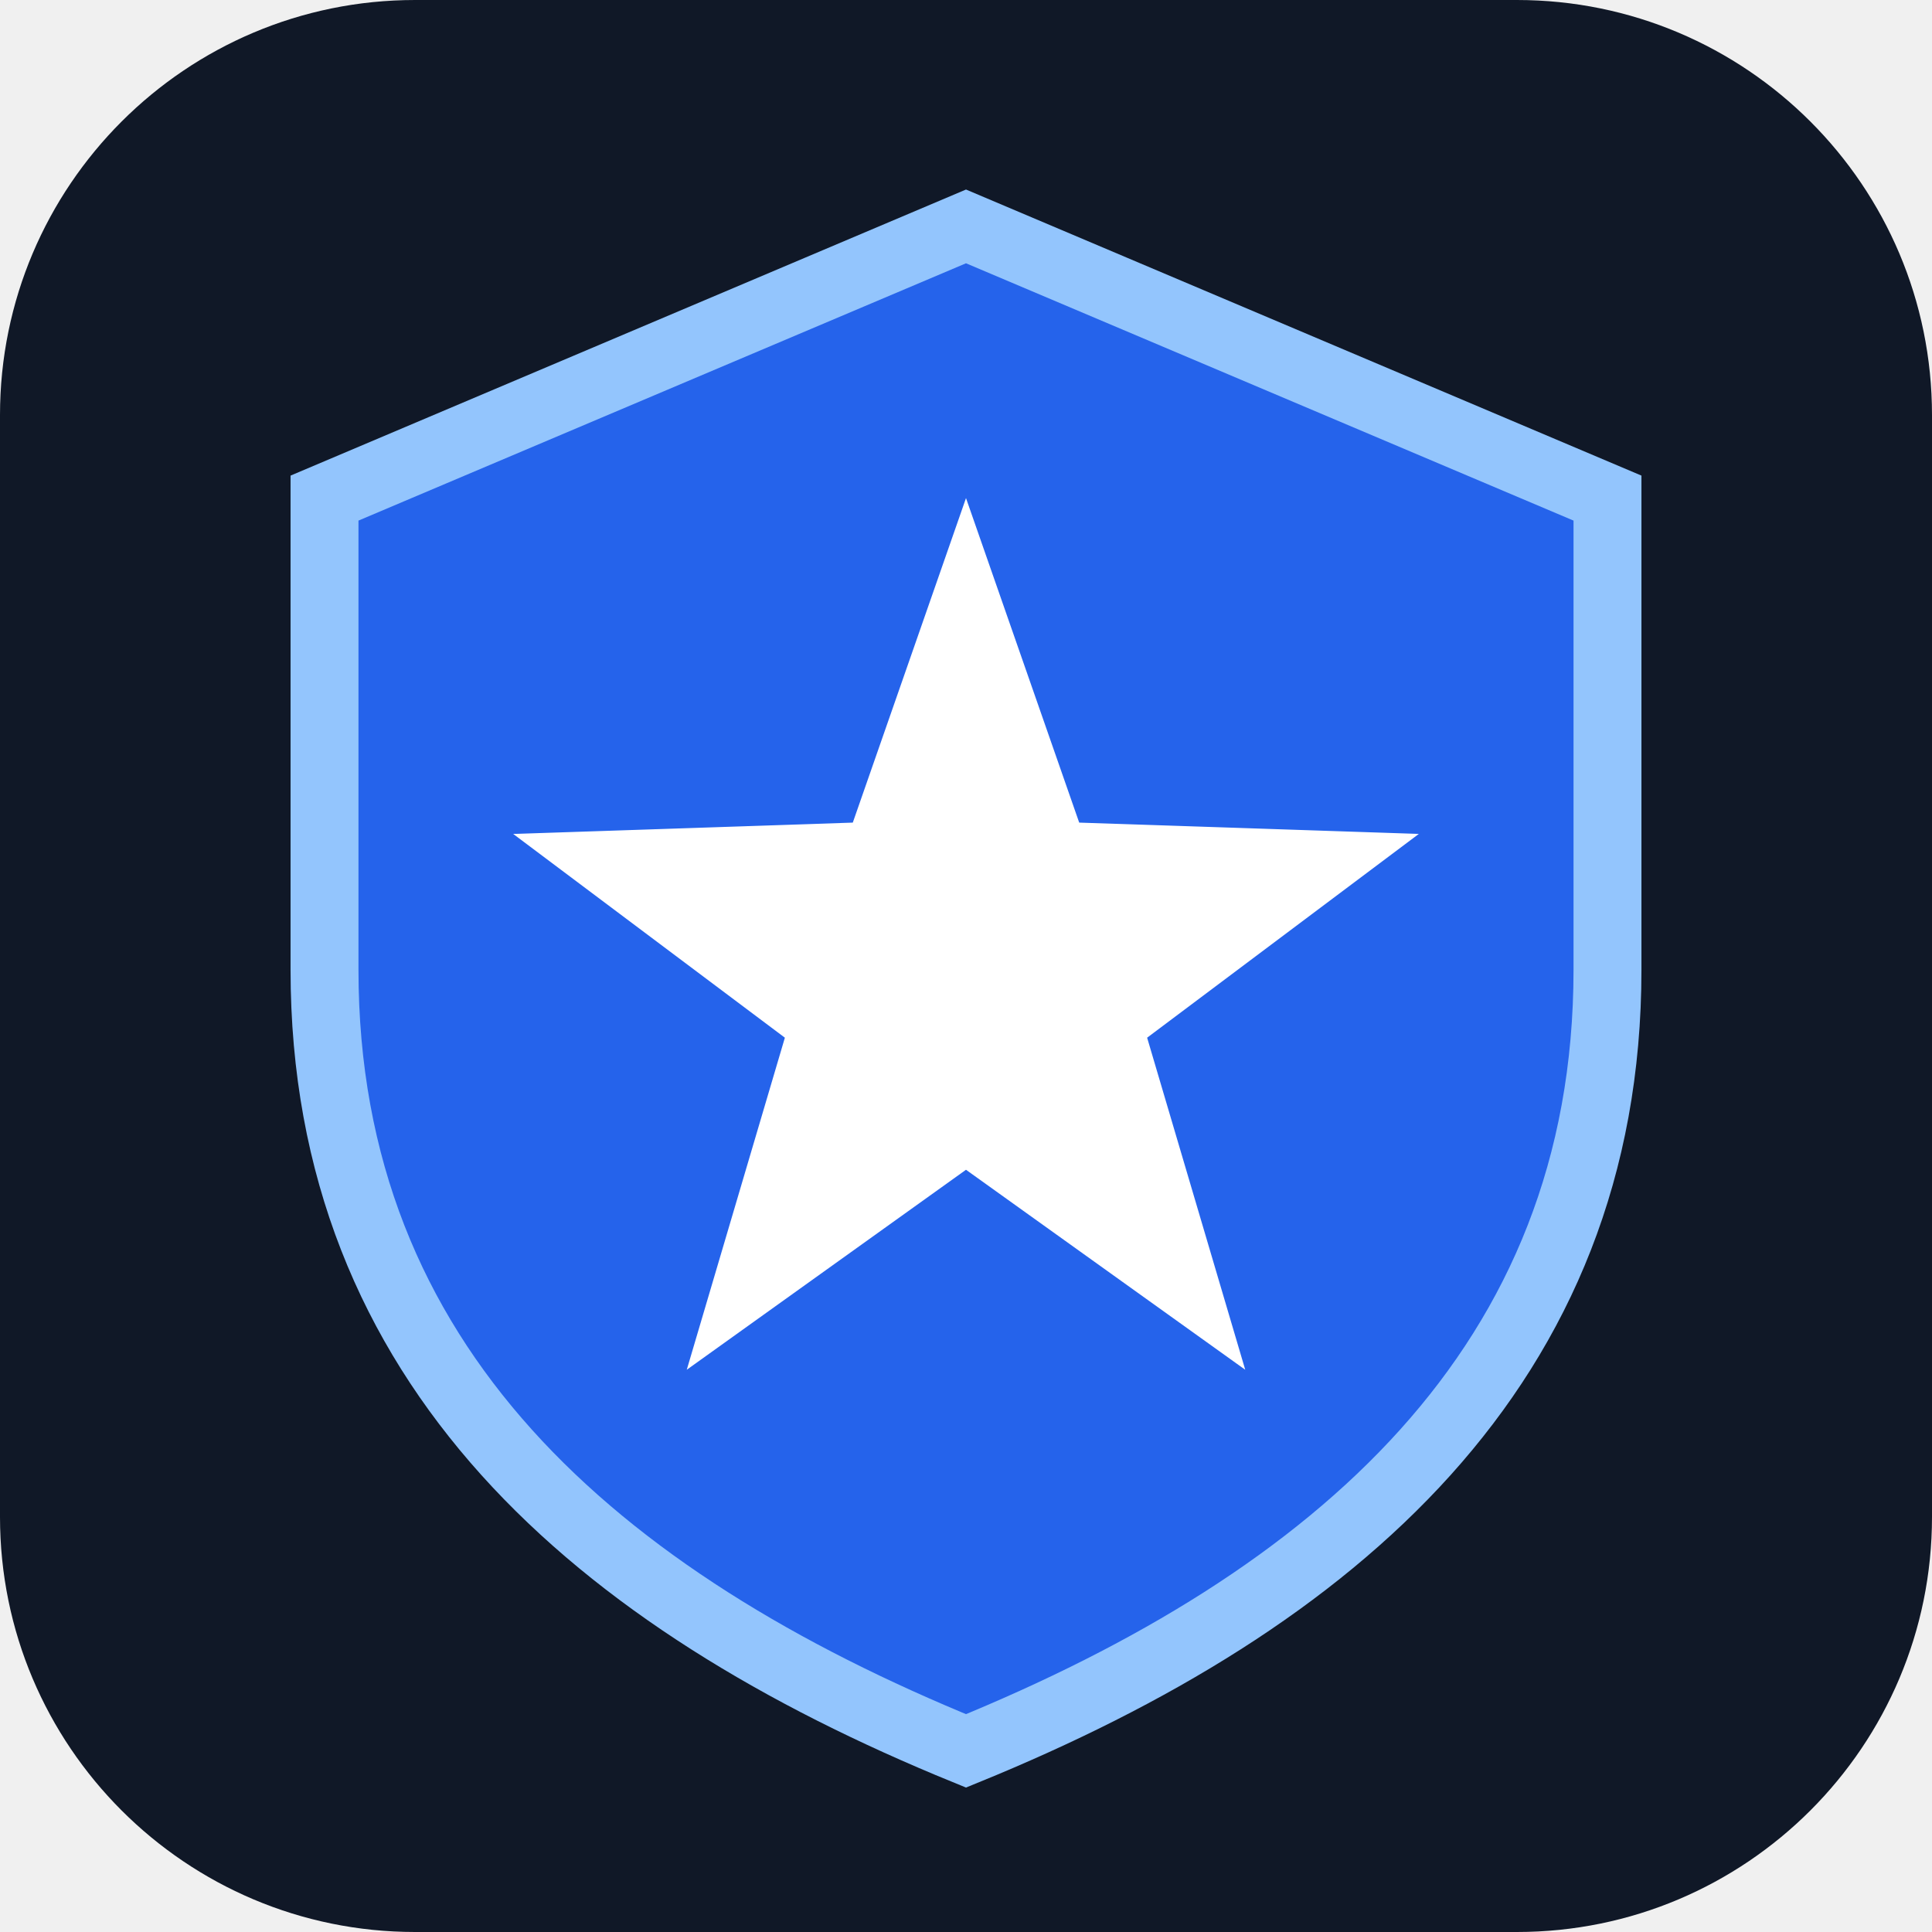
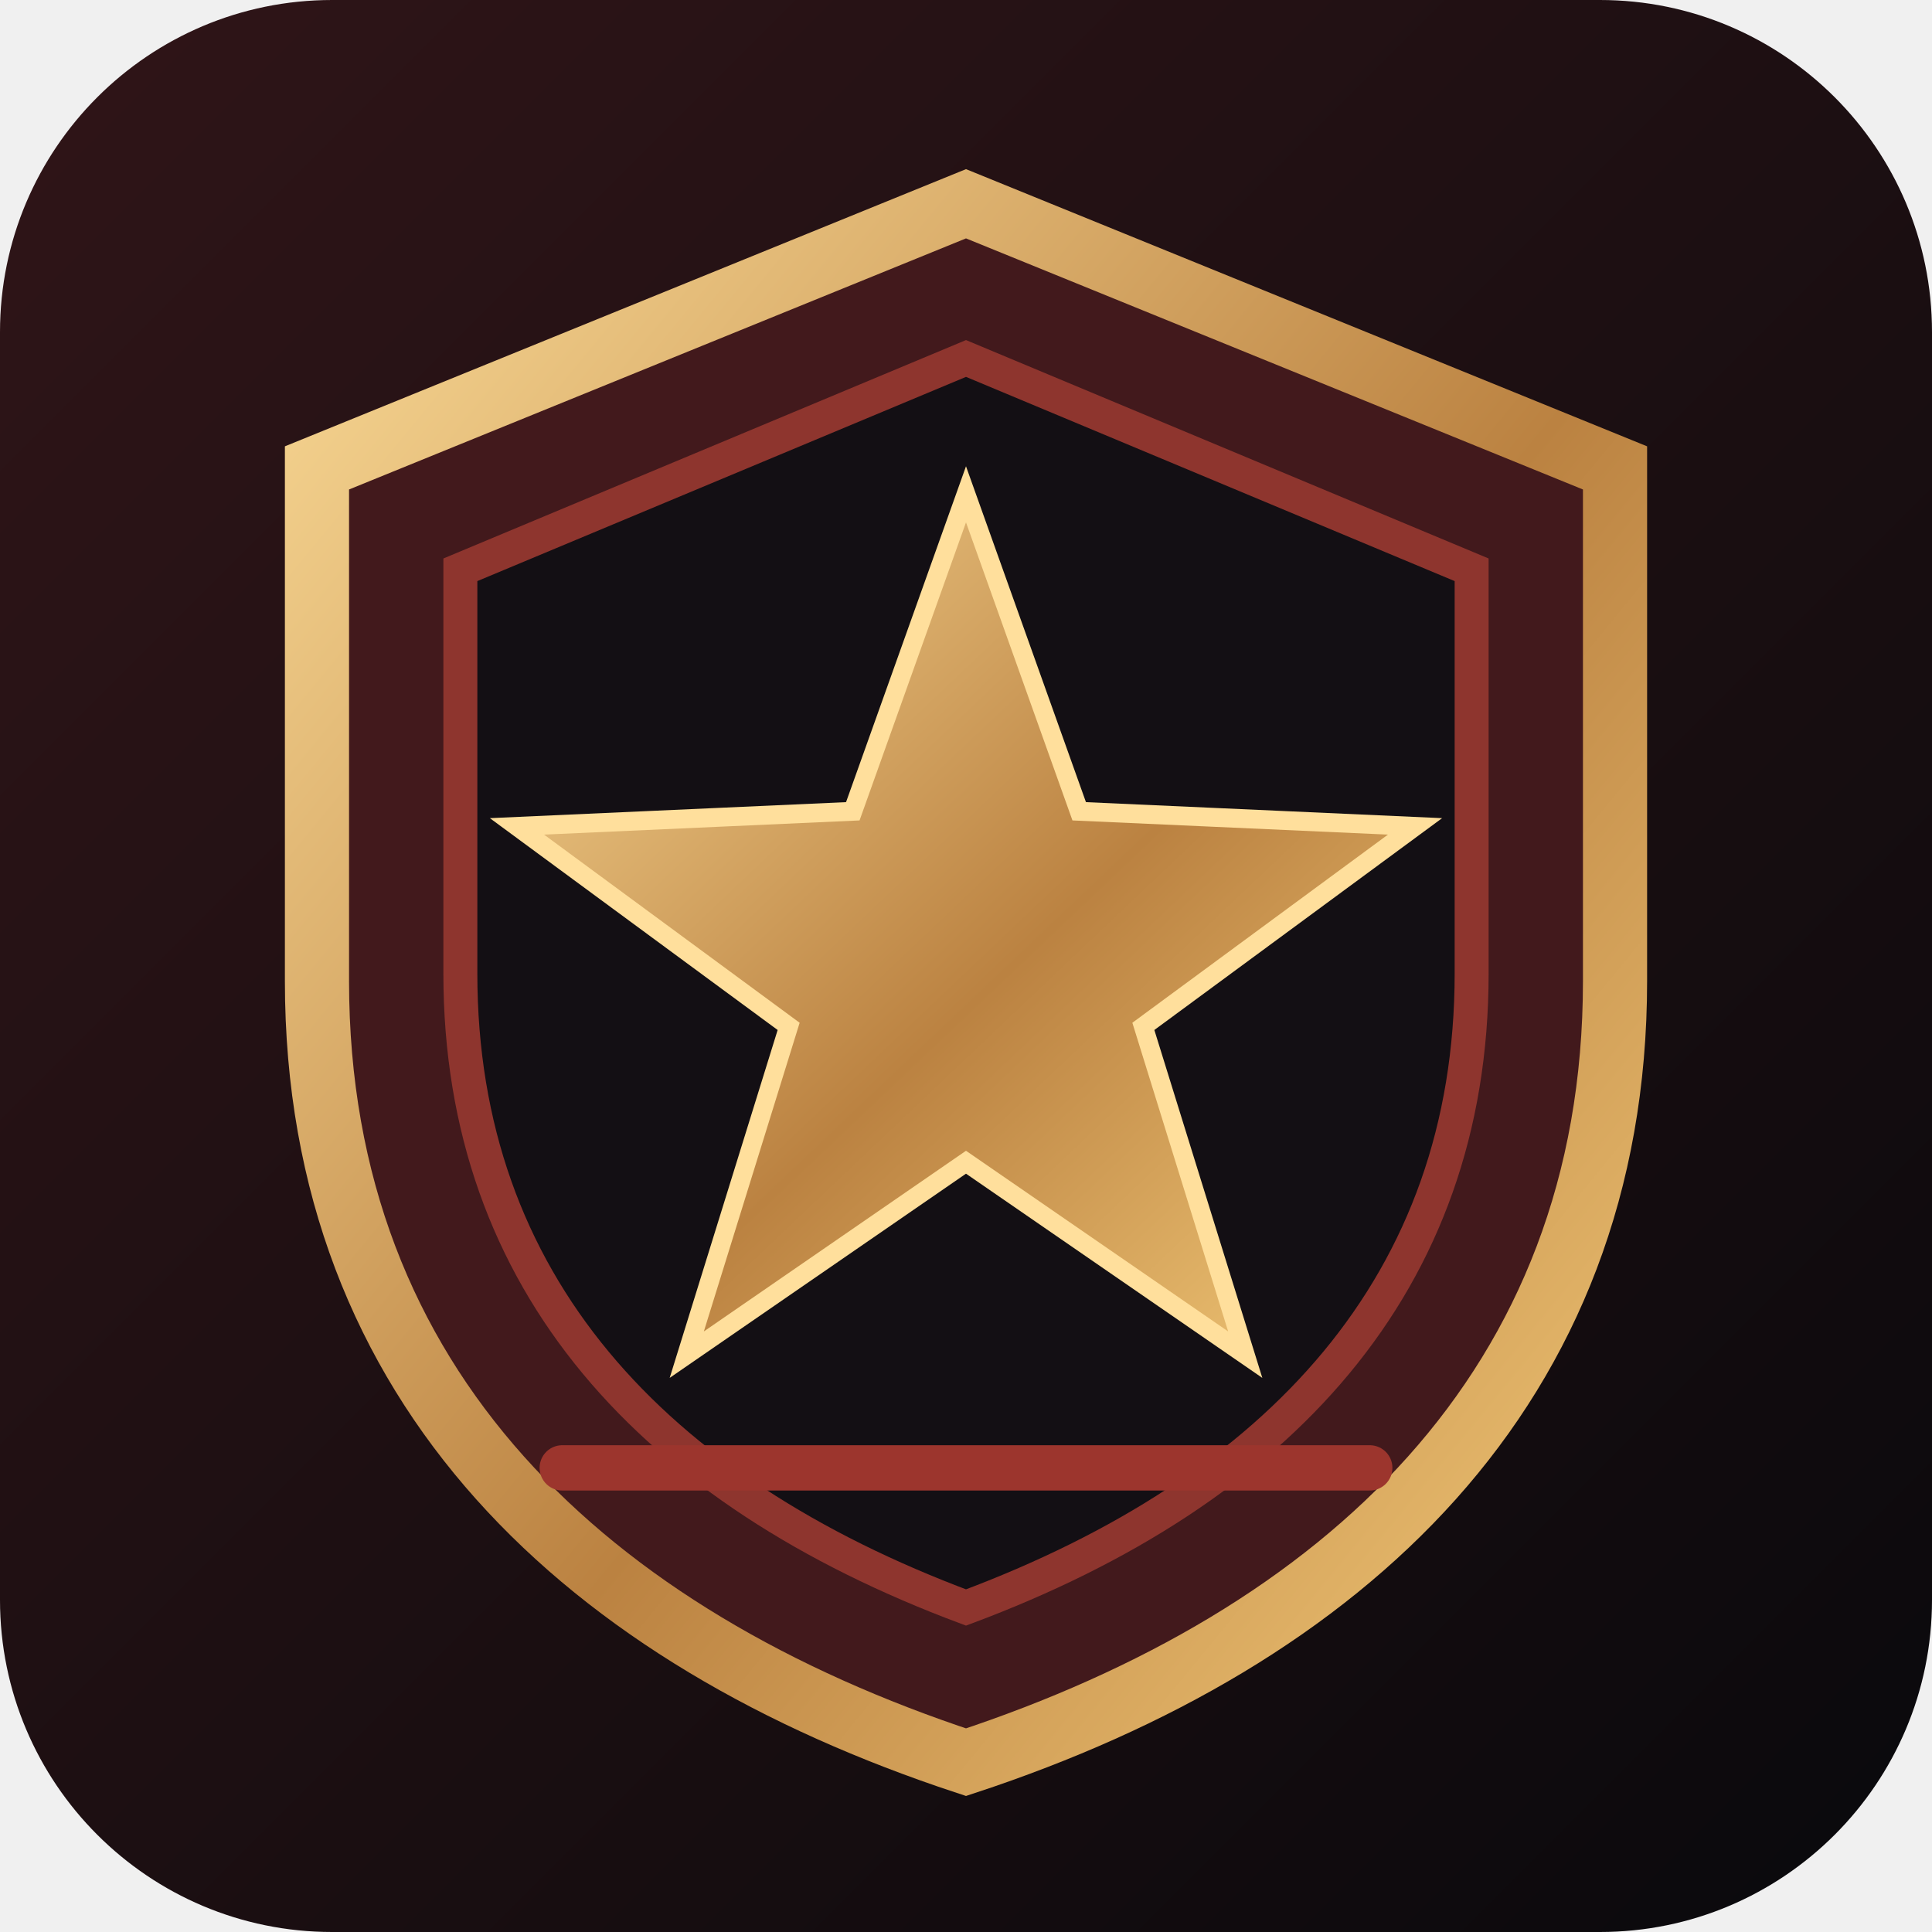
- <svg xmlns="http://www.w3.org/2000/svg" viewBox="0 0 512 512">
-   <rect width="512" height="512" rx="110" fill="#101827" />
-   <path d="M256 60 426 132v125c0 105-72 167-170 207C158 424 86 362 86 257V132Z" fill="#2563eb" stroke="#93c5fd" stroke-width="18" />
-   <path d="m256 132 30 86 90 3-72 54 26 88-74-53-74 53 26-88-72-54 90-3Z" fill="#fff" />
+ <svg xmlns="http://www.w3.org/2000/svg" viewBox="0 0 512 512" role="img" aria-label="리니지M 보스알리미 방패 아이콘">
+   <defs>
+     <linearGradient id="bg" x2="1" y2="1">
+       <stop stop-color="#301518" />
+       <stop offset="1" stop-color="#09090c" />
+     </linearGradient>
+     <linearGradient id="gold" x2="1" y2="1">
+       <stop stop-color="#f9d995" />
+       <stop offset=".55" stop-color="#bb8241" />
+       <stop offset="1" stop-color="#f3ca79" />
+     </linearGradient>
+   </defs>
+   <rect width="512" height="512" rx="88" fill="url(#bg)" />
+   <path d="M256 54 428 124v136c0 108-72 174-172 207C156 434 84 368 84 260V124Z" fill="#42191c" stroke="url(#gold)" stroke-width="17" />
+   <path d="M256 95 390 151v107c0 82-51 137-134 168-83-31-134-86-134-168V151Z" fill="#130f14" stroke="#8e352e" stroke-width="9" />
+   <path d="m256 131 30 84 89 4-72 53 27 87-74-51-74 51 27-87-72-53 89-4Z" fill="url(#gold)" stroke="#ffdf9c" stroke-width="5" />
+   <path d="M149 389h214" stroke="#9c352d" stroke-width="12" stroke-linecap="round" />
</svg>
